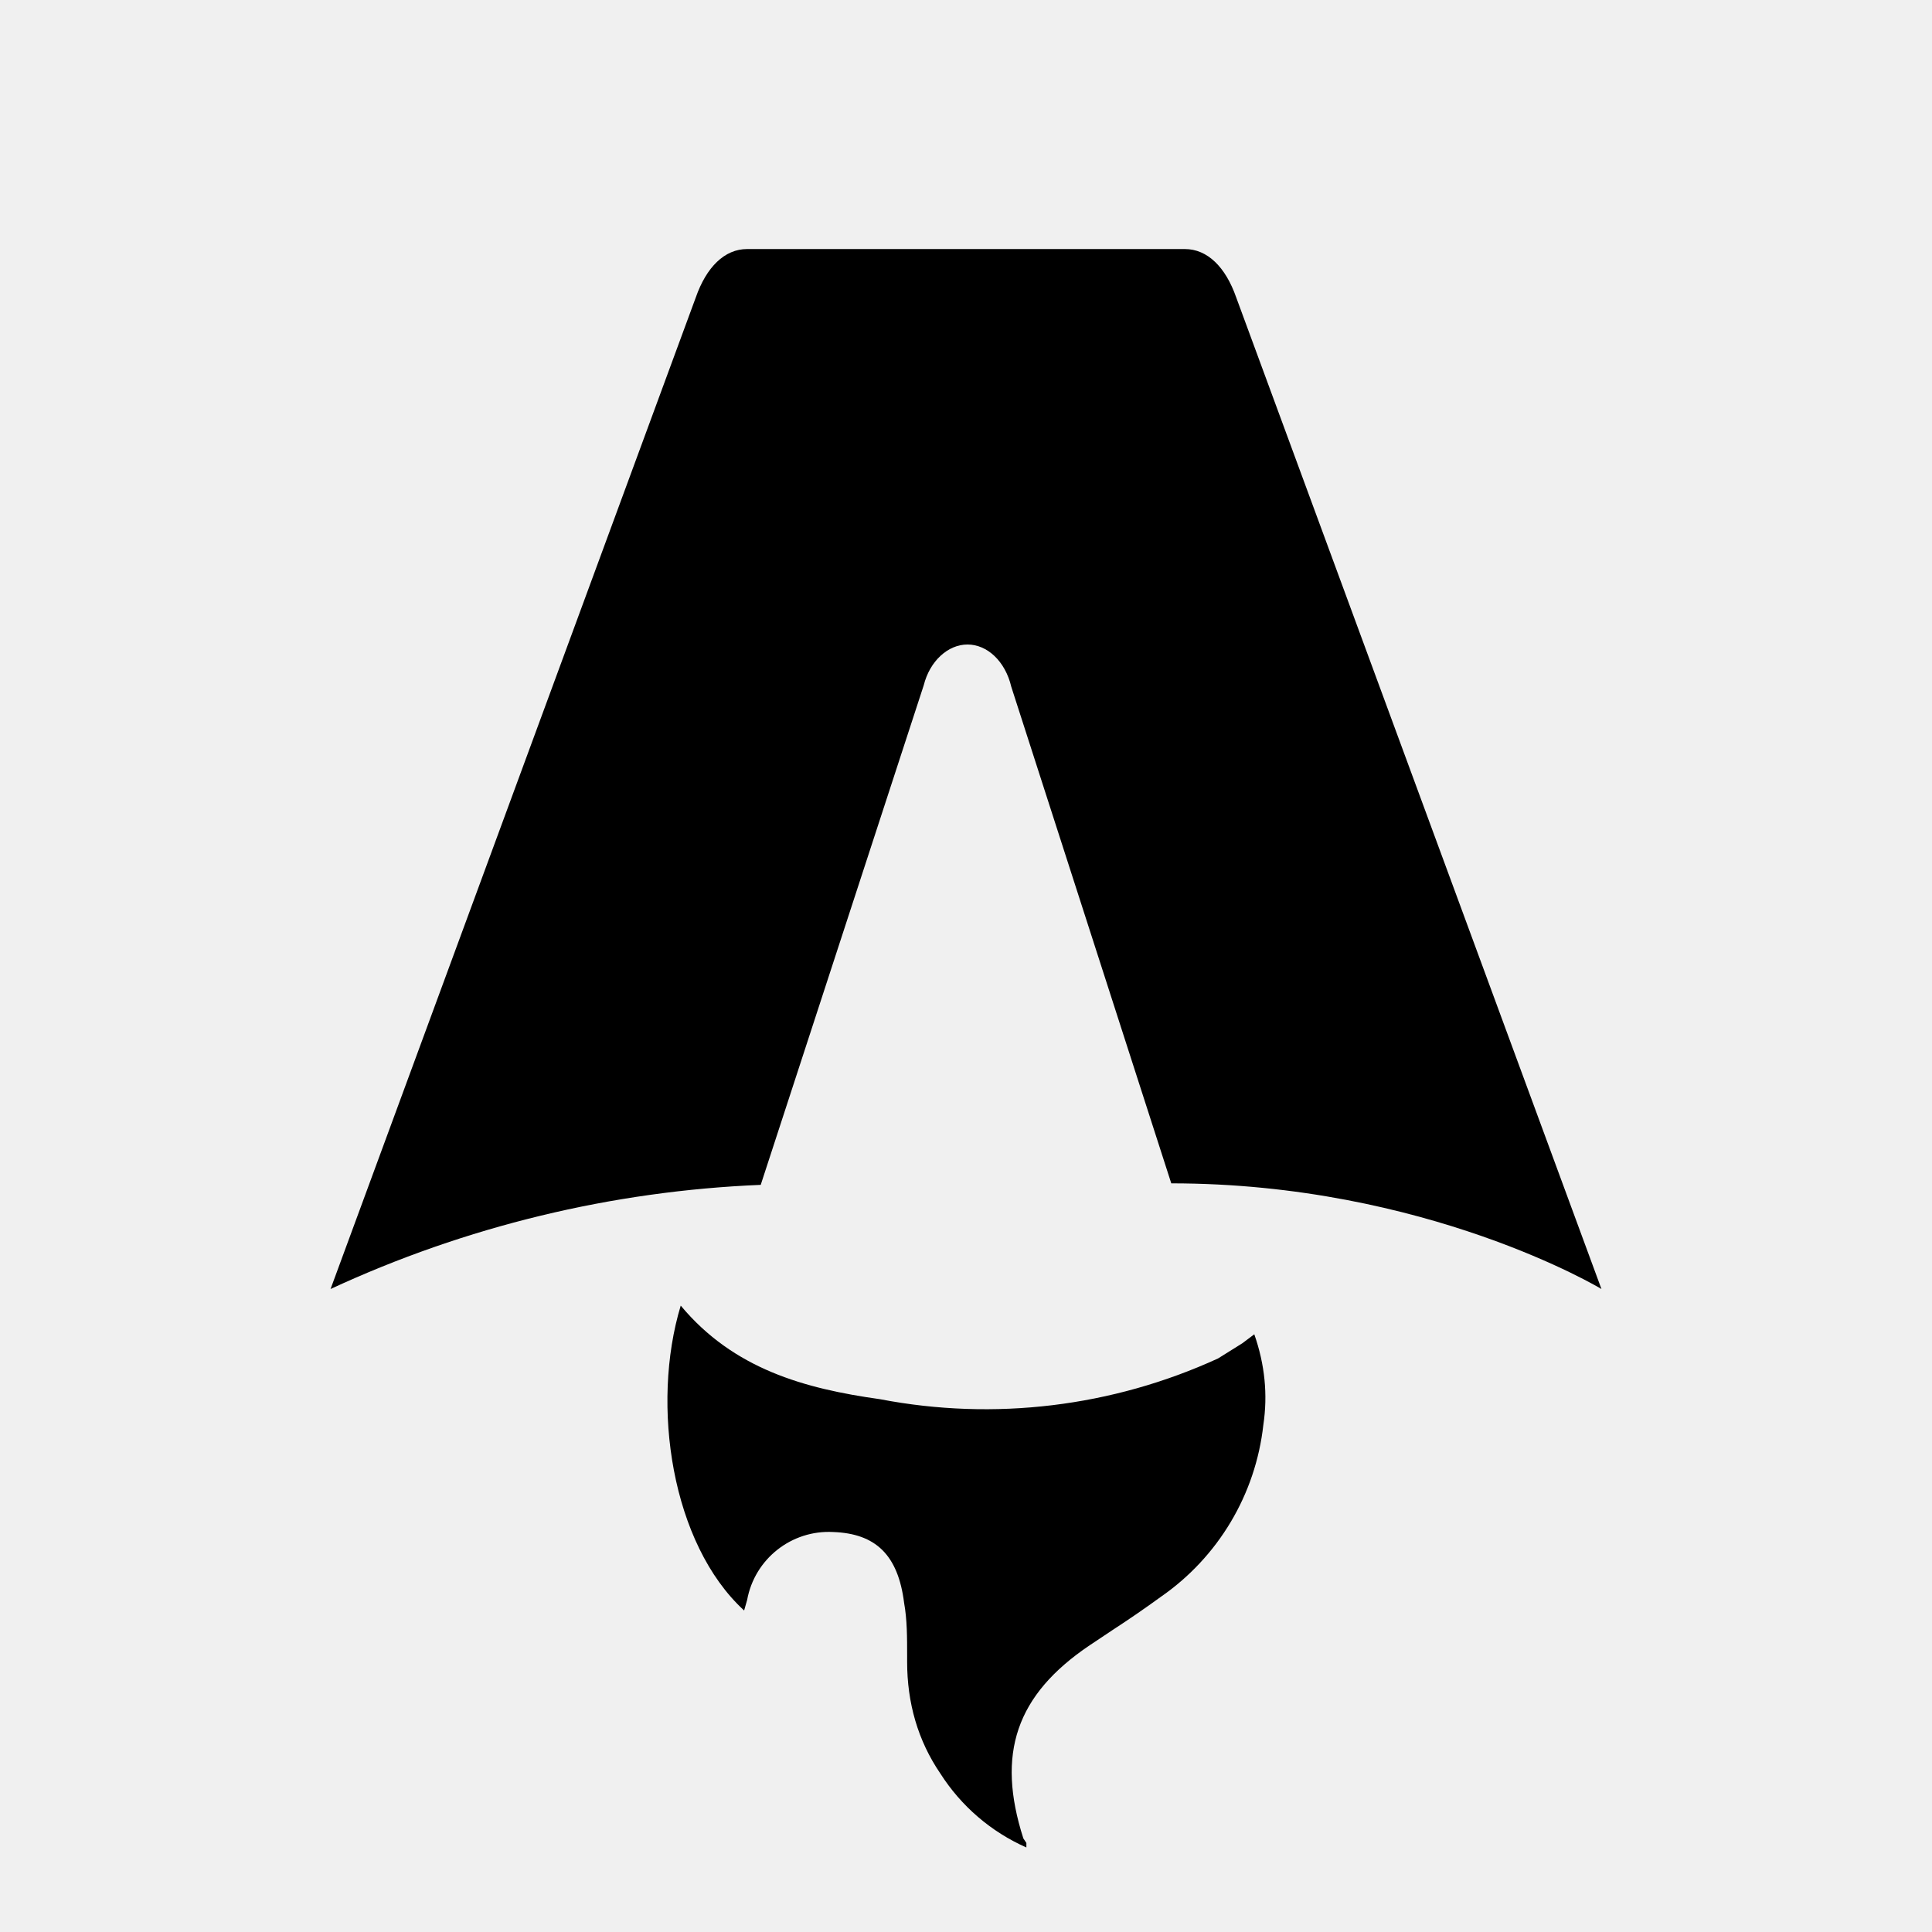
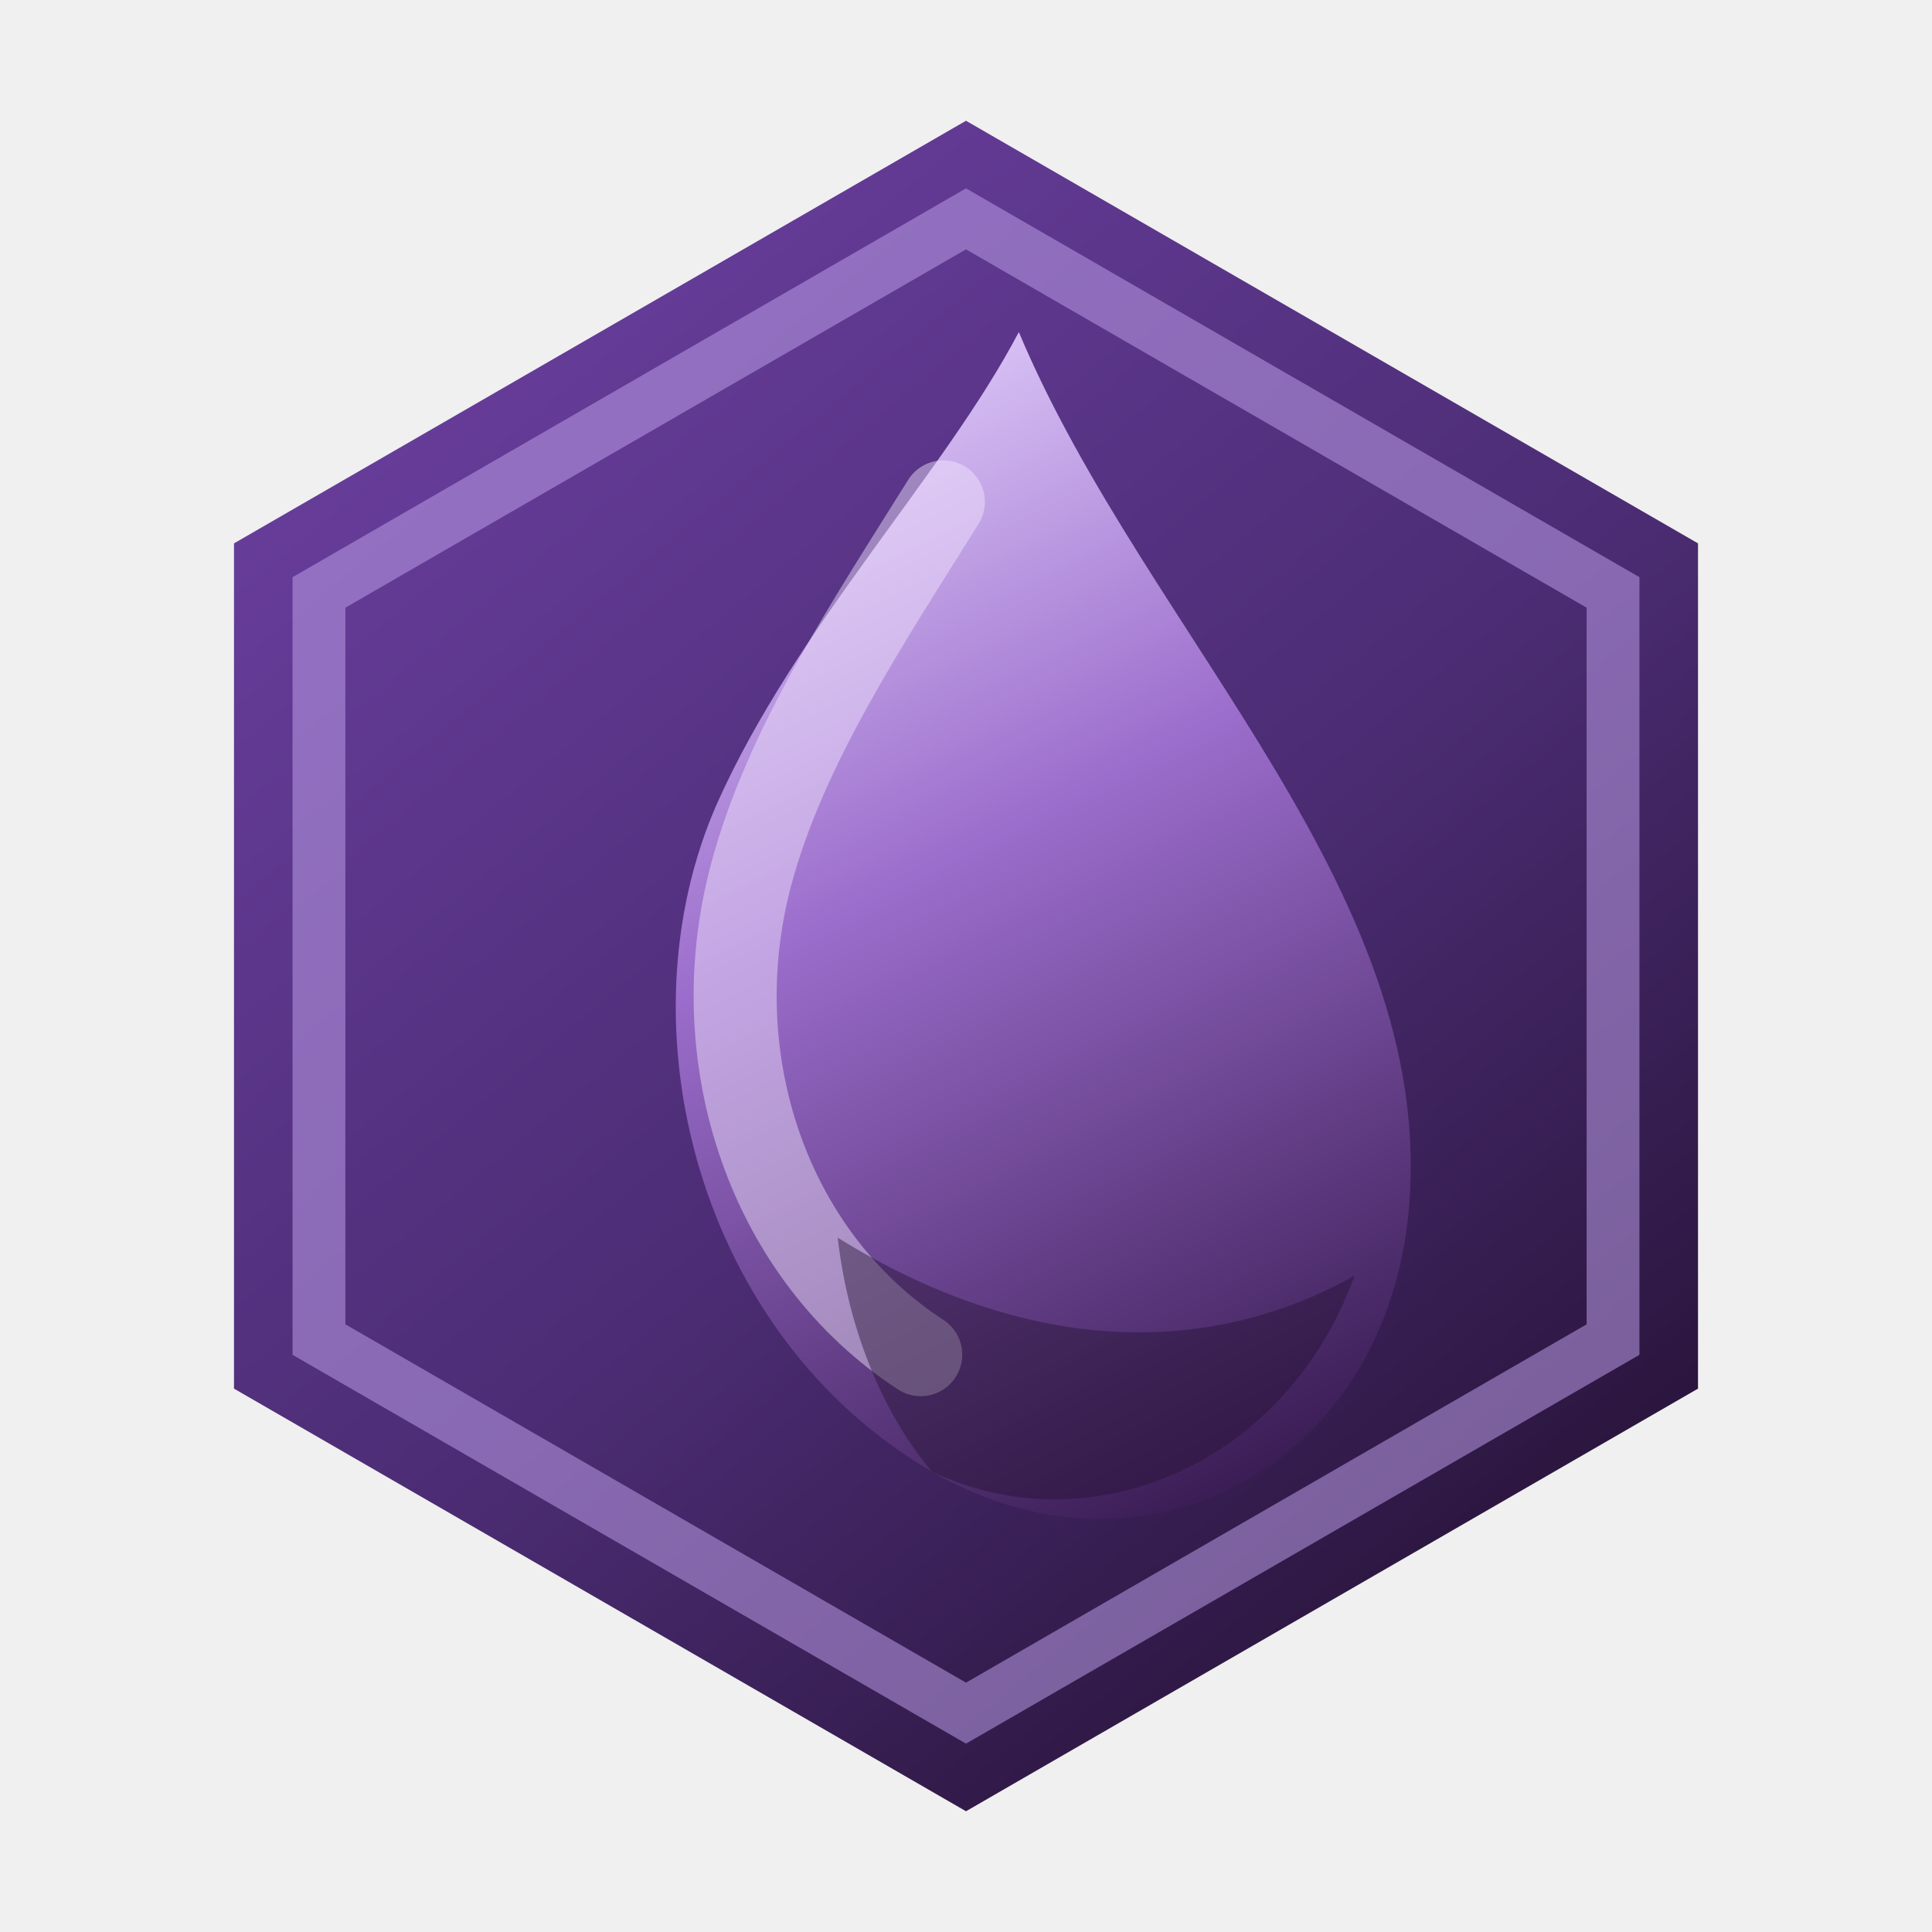
- <svg xmlns="http://www.w3.org/2000/svg" fill="none" viewBox="0 0 128 128">
-   <path d="M50.4 78.5a75.1 75.1 0 0 0-28.5 6.9l24.2-65.7c.7-2 1.9-3.2 3.4-3.2h29c1.5 0 2.7 1.2 3.4 3.2l24.2 65.7s-11.6-7-28.5-7L67 45.5c-.4-1.7-1.6-2.8-2.9-2.8-1.3 0-2.5 1.1-2.9 2.7L50.4 78.5Zm-1.1 28.2Zm-4.2-20.2c-2 6.6-.6 15.8 4.2 20.2a17.5 17.5 0 0 1 .2-.7 5.5 5.5 0 0 1 5.7-4.5c2.8.1 4.3 1.5 4.7 4.7.2 1.1.2 2.3.2 3.5v.4c0 2.7.7 5.2 2.2 7.4a13 13 0 0 0 5.7 4.9v-.3l-.2-.3c-1.8-5.6-.5-9.5 4.4-12.8l1.5-1a73 73 0 0 0 3.2-2.2 16 16 0 0 0 6.8-11.4c.3-2 .1-4-.6-6l-.8.6-1.6 1a37 37 0 0 1-22.4 2.7c-5-.7-9.7-2-13.2-6.2Z" />
-   <style>
-         path { fill: #000; }
-         @media (prefers-color-scheme: dark) {
-             path { fill: #FFF; }
-         }
-     </style>
+ <svg xmlns="http://www.w3.org/2000/svg" width="512" height="512" viewBox="0 0 512 512">
+   <defs>
+     <linearGradient id="hexGradient" x1="96" y1="64" x2="416" y2="448" gradientUnits="userSpaceOnUse">
+       <stop stop-color="#6B3FA0" />
+       <stop offset="0.55" stop-color="#4B2C73" />
+       <stop offset="1" stop-color="#241133" />
+     </linearGradient>
+     <linearGradient id="dropGradient" x1="180" y1="96" x2="332" y2="392" gradientUnits="userSpaceOnUse">
+       <stop stop-color="#E8D7FF" />
+       <stop offset="0.45" stop-color="#9B6DCC" />
+       <stop offset="1" stop-color="#3B1D55" />
+     </linearGradient>
+   </defs>
+   <path d="M256 32L449.99 144V368L256 480L62.01 368V144L256 32Z" fill="url(#hexGradient)" />
+   <path d="M256 58L427.47 157V355L256 454L84.53 355V157L256 58Z" fill="none" stroke="#B99AE6" stroke-width="14" opacity="0.55" />
+   <path d="M270 88        C250 126 211 166 190 213        C164 272 185 354 247 390        C302 422 365 390 373 324        C383 238 304 169 270 88Z" fill="url(#dropGradient)" />
+   <path d="M250 133        C230 165 208 198 199 232        C186 281 204 333 244 359" fill="none" stroke="#F4E9FF" stroke-width="22" stroke-linecap="round" opacity="0.45" />
+   <path d="M247 390        C289 410 341 388 359 338        C320 360 272 359 222 328        C225 354 235 376 247 390Z" fill="#241133" opacity="0.45" />
</svg>
